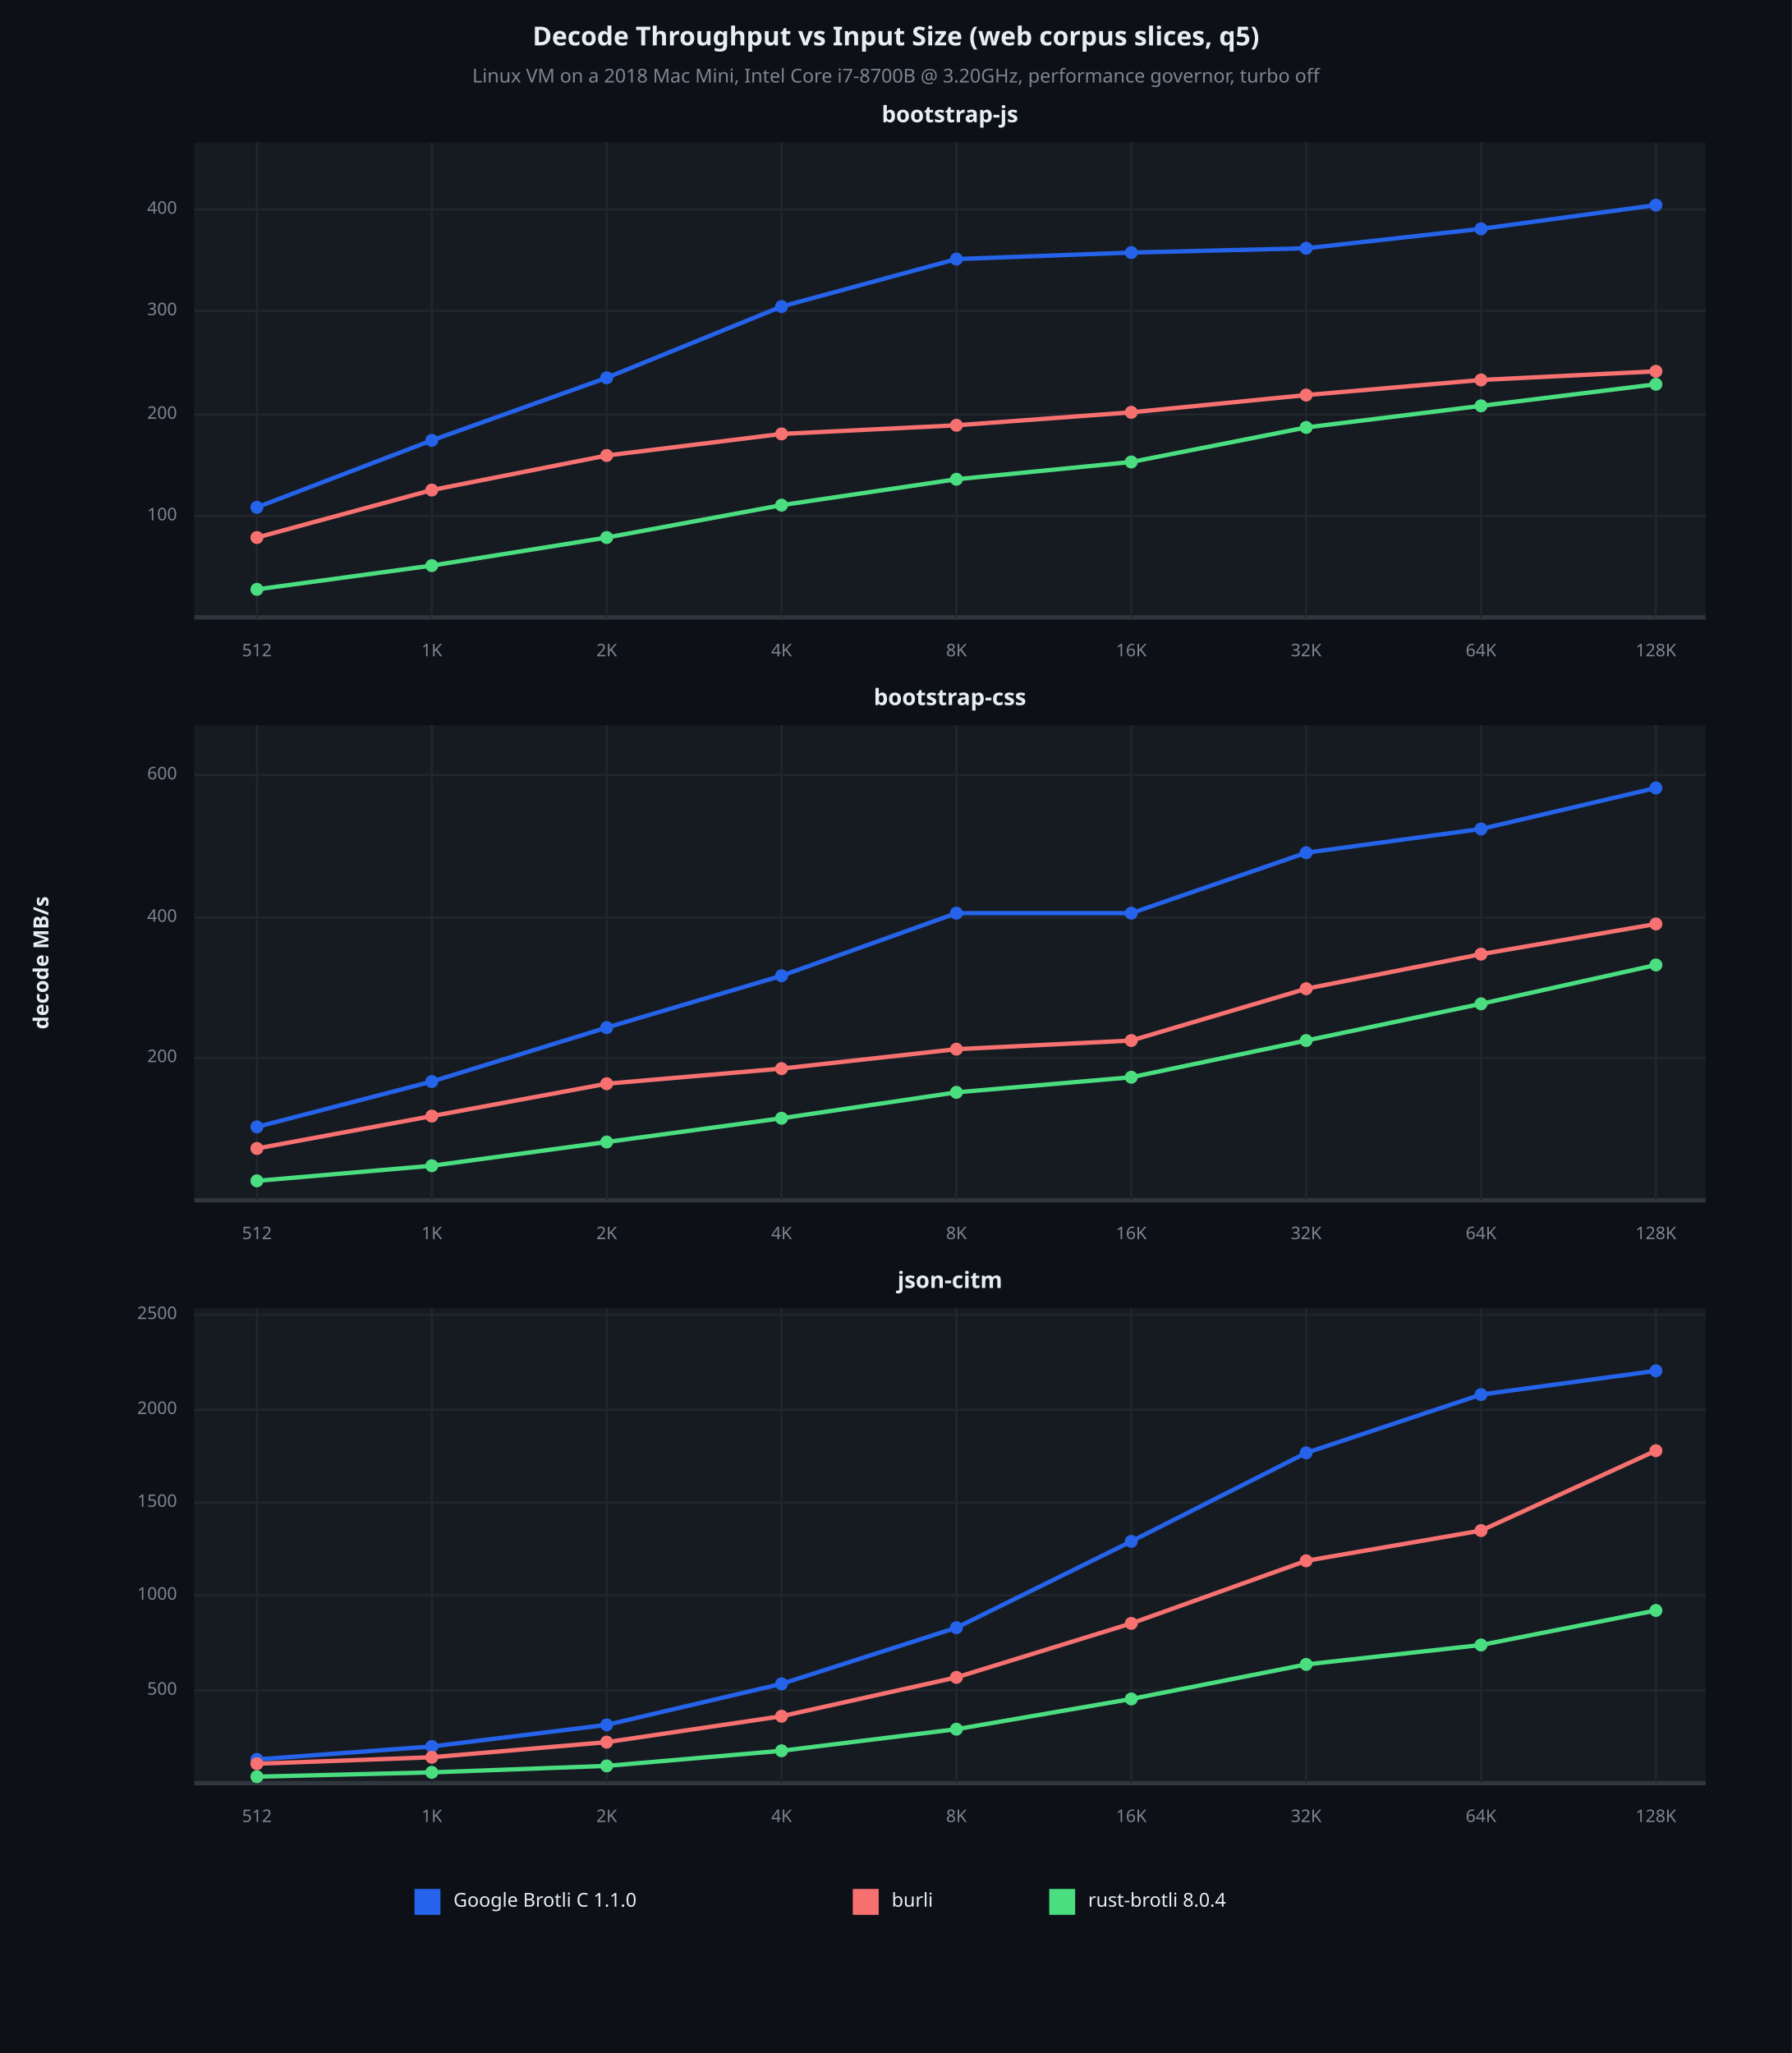
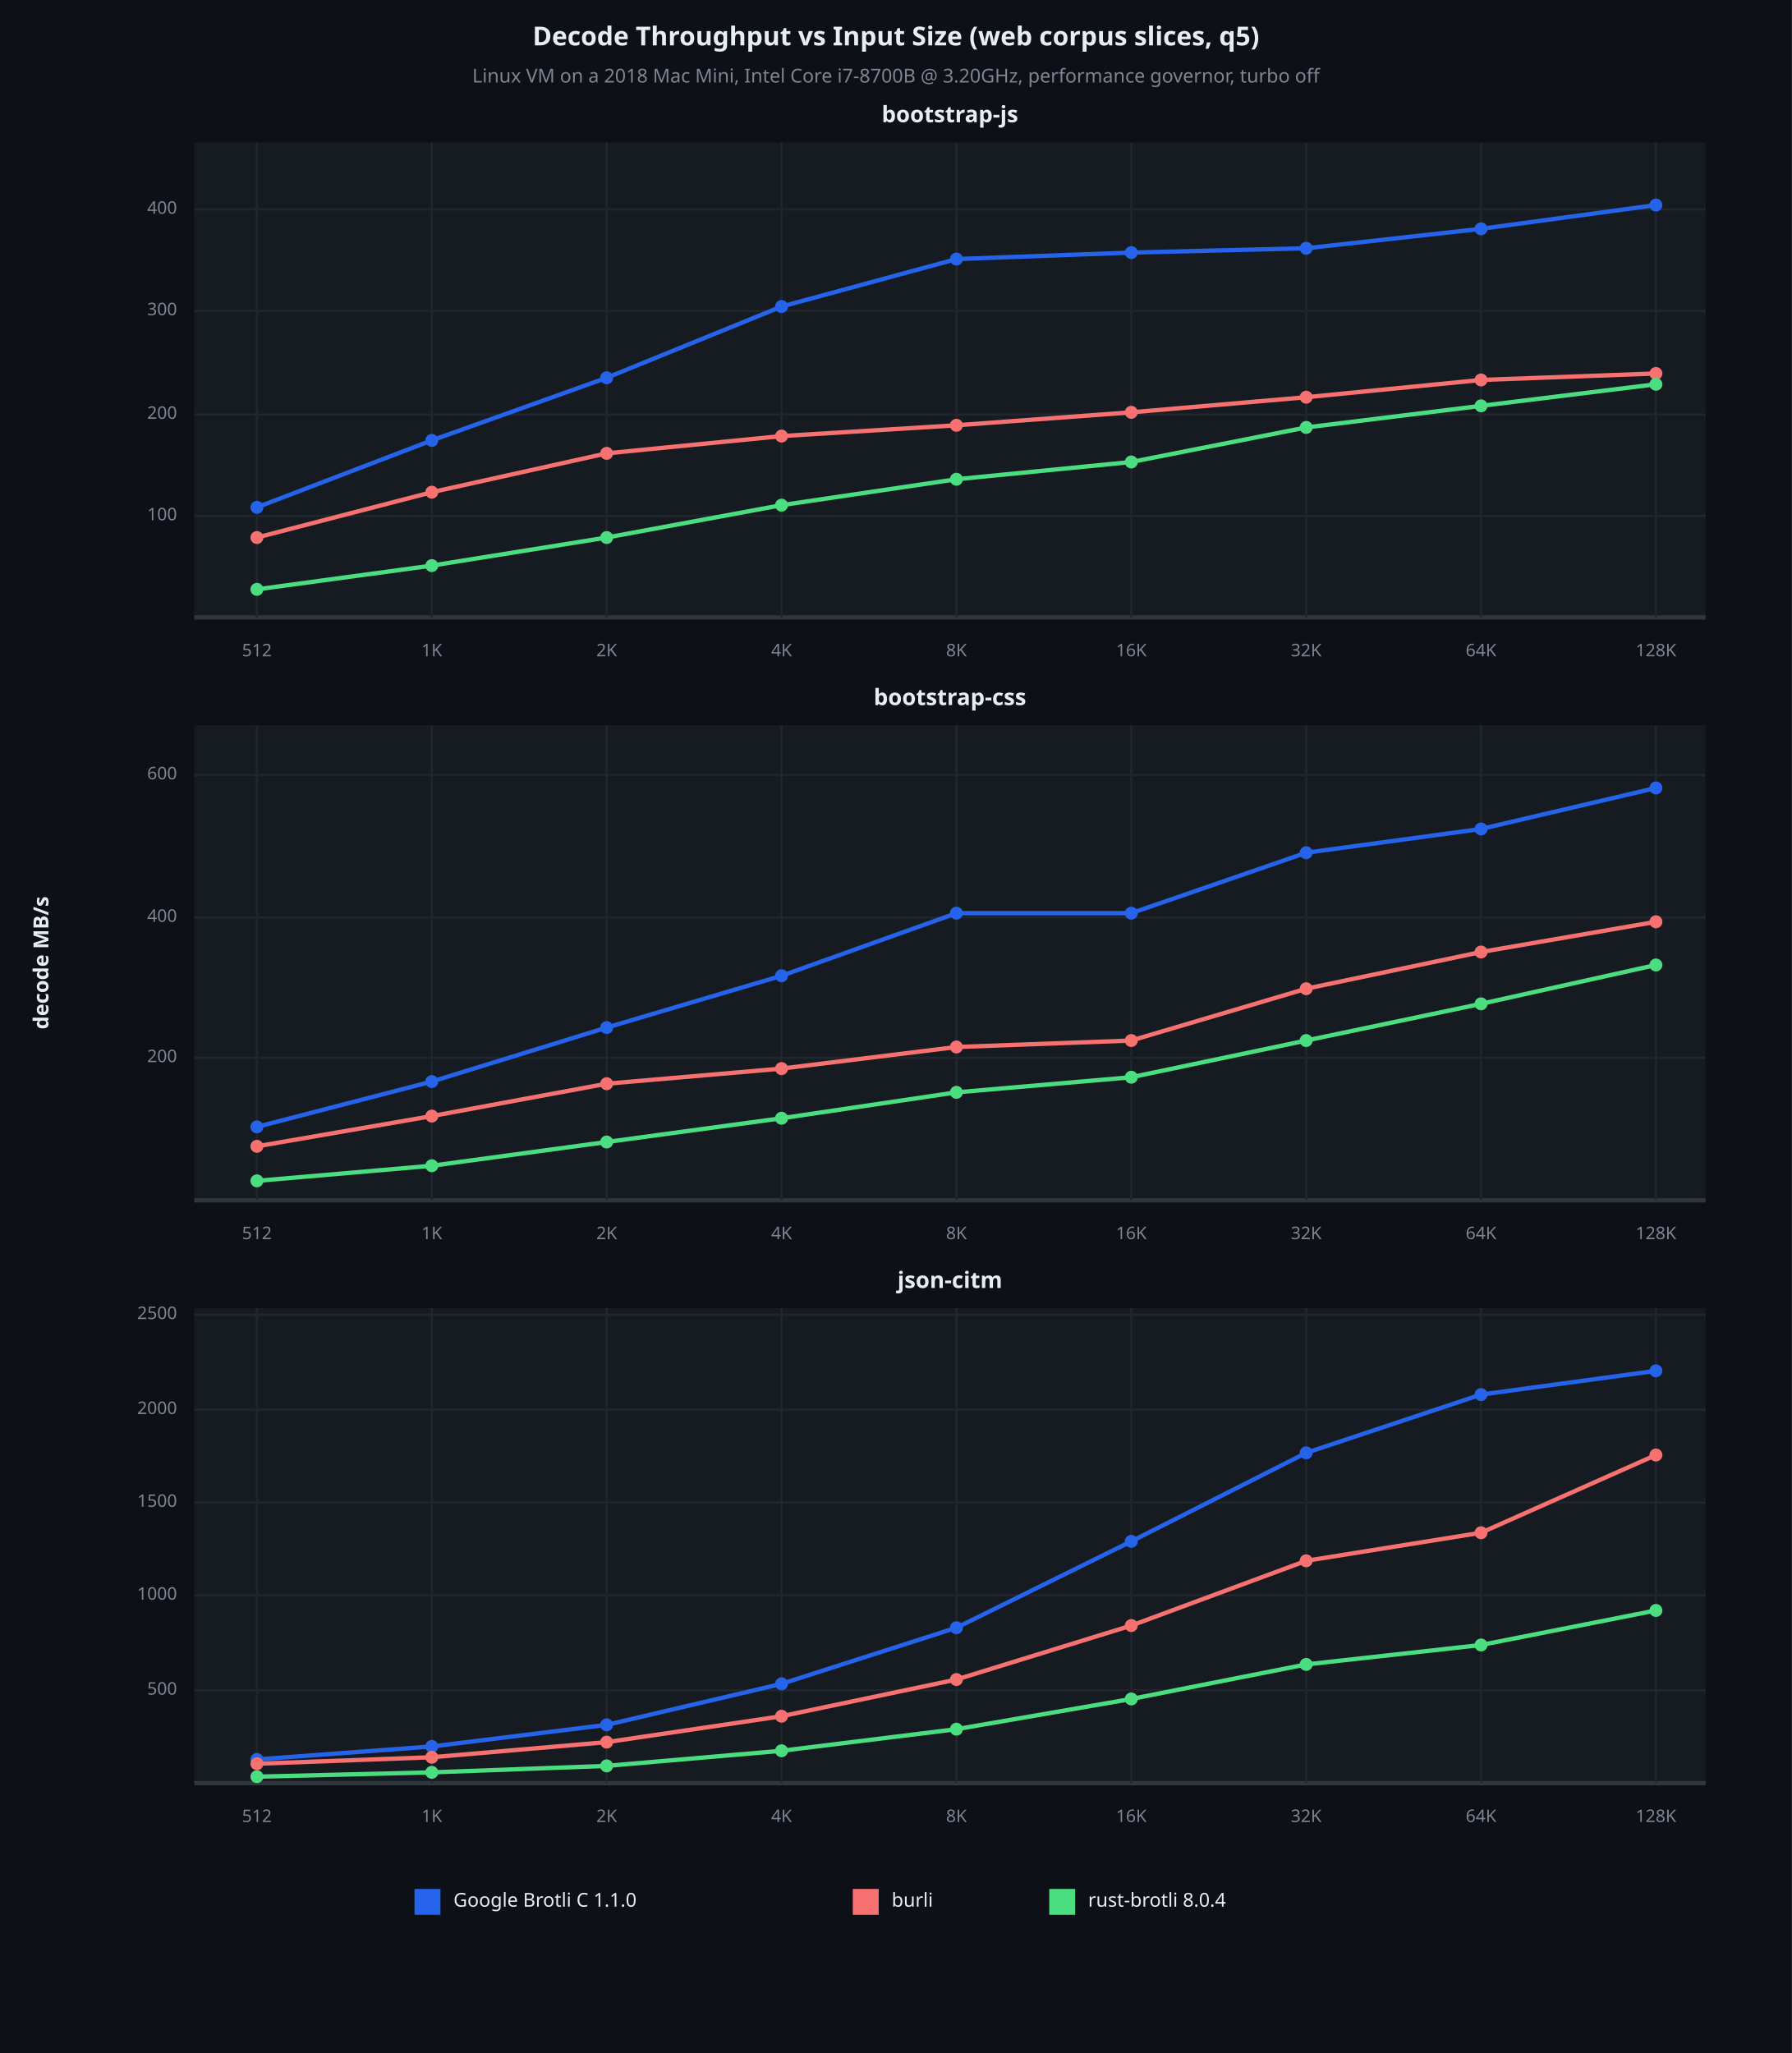
<svg xmlns="http://www.w3.org/2000/svg" viewBox="0 0 830 951" font-family="system-ui, -apple-system, sans-serif">
  <rect x="0" y="0" width="830" height="951" opacity="1" fill="#0D1117" stroke="none" />
  <text x="415" y="18" dy="0.5ex" text-anchor="middle" font-family="sans-serif" font-size="12.097" opacity="1" fill="#E6EDF3" font-weight="bold">
Decode Throughput vs Input Size (web corpus slices, q5)
</text>
  <text x="415" y="36" dy="0.5ex" text-anchor="middle" font-family="sans-serif" font-size="8.871" opacity="1" fill="#7D8590">
Linux VM on a 2018 Mac Mini, Intel Core i7-8700B @ 3.20GHz, performance governor, turbo off
</text>
  <rect x="90" y="66" width="700" height="220" opacity="1" fill="#161B22" stroke="none" />
  <text x="440" y="54" dy="0.5ex" text-anchor="middle" font-family="sans-serif" font-size="10.484" opacity="1" fill="#E6EDF3" font-weight="bold">
bootstrap-js
</text>
  <polyline fill="none" opacity="1" stroke="#30363D" stroke-width="2" points="90,286 790,286 " />
  <polyline fill="none" opacity="1" stroke="#21262D" stroke-width="1" points="119,66 119,286 " />
  <text x="119" y="302" dy="0.5ex" text-anchor="middle" font-family="sans-serif" font-size="8.065" opacity="1" fill="#7D8590">
512
</text>
  <polyline fill="none" opacity="1" stroke="#21262D" stroke-width="1" points="200,66 200,286 " />
  <text x="200" y="302" dy="0.5ex" text-anchor="middle" font-family="sans-serif" font-size="8.065" opacity="1" fill="#7D8590">
1K
</text>
  <polyline fill="none" opacity="1" stroke="#21262D" stroke-width="1" points="281,66 281,286 " />
  <text x="281" y="302" dy="0.5ex" text-anchor="middle" font-family="sans-serif" font-size="8.065" opacity="1" fill="#7D8590">
2K
</text>
  <polyline fill="none" opacity="1" stroke="#21262D" stroke-width="1" points="362,66 362,286 " />
  <text x="362" y="302" dy="0.5ex" text-anchor="middle" font-family="sans-serif" font-size="8.065" opacity="1" fill="#7D8590">
4K
</text>
  <polyline fill="none" opacity="1" stroke="#21262D" stroke-width="1" points="443,66 443,286 " />
  <text x="443" y="302" dy="0.5ex" text-anchor="middle" font-family="sans-serif" font-size="8.065" opacity="1" fill="#7D8590">
8K
</text>
  <polyline fill="none" opacity="1" stroke="#21262D" stroke-width="1" points="524,66 524,286 " />
  <text x="524" y="302" dy="0.5ex" text-anchor="middle" font-family="sans-serif" font-size="8.065" opacity="1" fill="#7D8590">
16K
</text>
  <polyline fill="none" opacity="1" stroke="#21262D" stroke-width="1" points="605,66 605,286 " />
  <text x="605" y="302" dy="0.5ex" text-anchor="middle" font-family="sans-serif" font-size="8.065" opacity="1" fill="#7D8590">
32K
</text>
  <polyline fill="none" opacity="1" stroke="#21262D" stroke-width="1" points="686,66 686,286 " />
  <text x="686" y="302" dy="0.5ex" text-anchor="middle" font-family="sans-serif" font-size="8.065" opacity="1" fill="#7D8590">
64K
</text>
  <polyline fill="none" opacity="1" stroke="#21262D" stroke-width="1" points="767,66 767,286 " />
  <text x="767" y="302" dy="0.5ex" text-anchor="middle" font-family="sans-serif" font-size="8.065" opacity="1" fill="#7D8590">
128K
</text>
  <polyline fill="none" opacity="1" stroke="#21262D" stroke-width="1" points="90,239 790,239 " />
  <text x="82" y="239" dy="0.5ex" text-anchor="end" font-family="sans-serif" font-size="8.065" opacity="1" fill="#7D8590">
100
</text>
  <polyline fill="none" opacity="1" stroke="#21262D" stroke-width="1" points="90,192 790,192 " />
  <text x="82" y="192" dy="0.5ex" text-anchor="end" font-family="sans-serif" font-size="8.065" opacity="1" fill="#7D8590">
200
</text>
  <polyline fill="none" opacity="1" stroke="#21262D" stroke-width="1" points="90,144 790,144 " />
  <text x="82" y="144" dy="0.5ex" text-anchor="end" font-family="sans-serif" font-size="8.065" opacity="1" fill="#7D8590">
300
</text>
  <polyline fill="none" opacity="1" stroke="#21262D" stroke-width="1" points="90,97 790,97 " />
  <text x="82" y="97" dy="0.5ex" text-anchor="end" font-family="sans-serif" font-size="8.065" opacity="1" fill="#7D8590">
400
</text>
  <polyline fill="none" opacity="1" stroke="#2563EB" stroke-width="2" points="119,235 200,204 281,175 362,142 443,120 524,117 605,115 686,106 767,95 " />
  <circle cx="119" cy="235" r="3" opacity="1" fill="#2563EB" stroke="none" stroke-width="1" />
  <circle cx="200" cy="204" r="3" opacity="1" fill="#2563EB" stroke="none" stroke-width="1" />
  <circle cx="281" cy="175" r="3" opacity="1" fill="#2563EB" stroke="none" stroke-width="1" />
  <circle cx="362" cy="142" r="3" opacity="1" fill="#2563EB" stroke="none" stroke-width="1" />
  <circle cx="443" cy="120" r="3" opacity="1" fill="#2563EB" stroke="none" stroke-width="1" />
  <circle cx="524" cy="117" r="3" opacity="1" fill="#2563EB" stroke="none" stroke-width="1" />
  <circle cx="605" cy="115" r="3" opacity="1" fill="#2563EB" stroke="none" stroke-width="1" />
  <circle cx="686" cy="106" r="3" opacity="1" fill="#2563EB" stroke="none" stroke-width="1" />
  <circle cx="767" cy="95" r="3" opacity="1" fill="#2563EB" stroke="none" stroke-width="1" />
-   <polyline fill="none" opacity="1" stroke="#F87171" stroke-width="2" points="119,249 200,227 281,211 362,201 443,197 524,191 605,183 686,176 767,172 " />
+   <polyline fill="none" opacity="1" stroke="#F87171" stroke-width="2" points="119,249 200,228 281,210 362,202 443,197 524,191 605,184 686,176 767,173 " />
  <circle cx="119" cy="249" r="3" opacity="1" fill="#F87171" stroke="none" stroke-width="1" />
-   <circle cx="200" cy="227" r="3" opacity="1" fill="#F87171" stroke="none" stroke-width="1" />
-   <circle cx="281" cy="211" r="3" opacity="1" fill="#F87171" stroke="none" stroke-width="1" />
-   <circle cx="362" cy="201" r="3" opacity="1" fill="#F87171" stroke="none" stroke-width="1" />
+   <circle cx="200" cy="228" r="3" opacity="1" fill="#F87171" stroke="none" stroke-width="1" />
+   <circle cx="281" cy="210" r="3" opacity="1" fill="#F87171" stroke="none" stroke-width="1" />
+   <circle cx="362" cy="202" r="3" opacity="1" fill="#F87171" stroke="none" stroke-width="1" />
  <circle cx="443" cy="197" r="3" opacity="1" fill="#F87171" stroke="none" stroke-width="1" />
  <circle cx="524" cy="191" r="3" opacity="1" fill="#F87171" stroke="none" stroke-width="1" />
-   <circle cx="605" cy="183" r="3" opacity="1" fill="#F87171" stroke="none" stroke-width="1" />
+   <circle cx="605" cy="184" r="3" opacity="1" fill="#F87171" stroke="none" stroke-width="1" />
  <circle cx="686" cy="176" r="3" opacity="1" fill="#F87171" stroke="none" stroke-width="1" />
-   <circle cx="767" cy="172" r="3" opacity="1" fill="#F87171" stroke="none" stroke-width="1" />
+   <circle cx="767" cy="173" r="3" opacity="1" fill="#F87171" stroke="none" stroke-width="1" />
  <polyline fill="none" opacity="1" stroke="#4ADE80" stroke-width="2" points="119,273 200,262 281,249 362,234 443,222 524,214 605,198 686,188 767,178 " />
  <circle cx="119" cy="273" r="3" opacity="1" fill="#4ADE80" stroke="none" stroke-width="1" />
  <circle cx="200" cy="262" r="3" opacity="1" fill="#4ADE80" stroke="none" stroke-width="1" />
  <circle cx="281" cy="249" r="3" opacity="1" fill="#4ADE80" stroke="none" stroke-width="1" />
  <circle cx="362" cy="234" r="3" opacity="1" fill="#4ADE80" stroke="none" stroke-width="1" />
  <circle cx="443" cy="222" r="3" opacity="1" fill="#4ADE80" stroke="none" stroke-width="1" />
  <circle cx="524" cy="214" r="3" opacity="1" fill="#4ADE80" stroke="none" stroke-width="1" />
  <circle cx="605" cy="198" r="3" opacity="1" fill="#4ADE80" stroke="none" stroke-width="1" />
  <circle cx="686" cy="188" r="3" opacity="1" fill="#4ADE80" stroke="none" stroke-width="1" />
  <circle cx="767" cy="178" r="3" opacity="1" fill="#4ADE80" stroke="none" stroke-width="1" />
  <rect x="90" y="336" width="700" height="220" opacity="1" fill="#161B22" stroke="none" />
  <text x="440" y="324" dy="0.5ex" text-anchor="middle" font-family="sans-serif" font-size="10.484" opacity="1" fill="#E6EDF3" font-weight="bold">
bootstrap-css
</text>
  <polyline fill="none" opacity="1" stroke="#30363D" stroke-width="2" points="90,556 790,556 " />
  <polyline fill="none" opacity="1" stroke="#21262D" stroke-width="1" points="119,336 119,556 " />
  <text x="119" y="572" dy="0.5ex" text-anchor="middle" font-family="sans-serif" font-size="8.065" opacity="1" fill="#7D8590">
512
</text>
  <polyline fill="none" opacity="1" stroke="#21262D" stroke-width="1" points="200,336 200,556 " />
  <text x="200" y="572" dy="0.5ex" text-anchor="middle" font-family="sans-serif" font-size="8.065" opacity="1" fill="#7D8590">
1K
</text>
  <polyline fill="none" opacity="1" stroke="#21262D" stroke-width="1" points="281,336 281,556 " />
  <text x="281" y="572" dy="0.5ex" text-anchor="middle" font-family="sans-serif" font-size="8.065" opacity="1" fill="#7D8590">
2K
</text>
  <polyline fill="none" opacity="1" stroke="#21262D" stroke-width="1" points="362,336 362,556 " />
  <text x="362" y="572" dy="0.5ex" text-anchor="middle" font-family="sans-serif" font-size="8.065" opacity="1" fill="#7D8590">
4K
</text>
  <polyline fill="none" opacity="1" stroke="#21262D" stroke-width="1" points="443,336 443,556 " />
  <text x="443" y="572" dy="0.5ex" text-anchor="middle" font-family="sans-serif" font-size="8.065" opacity="1" fill="#7D8590">
8K
</text>
  <polyline fill="none" opacity="1" stroke="#21262D" stroke-width="1" points="524,336 524,556 " />
  <text x="524" y="572" dy="0.5ex" text-anchor="middle" font-family="sans-serif" font-size="8.065" opacity="1" fill="#7D8590">
16K
</text>
  <polyline fill="none" opacity="1" stroke="#21262D" stroke-width="1" points="605,336 605,556 " />
  <text x="605" y="572" dy="0.5ex" text-anchor="middle" font-family="sans-serif" font-size="8.065" opacity="1" fill="#7D8590">
32K
</text>
  <polyline fill="none" opacity="1" stroke="#21262D" stroke-width="1" points="686,336 686,556 " />
  <text x="686" y="572" dy="0.5ex" text-anchor="middle" font-family="sans-serif" font-size="8.065" opacity="1" fill="#7D8590">
64K
</text>
  <polyline fill="none" opacity="1" stroke="#21262D" stroke-width="1" points="767,336 767,556 " />
  <text x="767" y="572" dy="0.5ex" text-anchor="middle" font-family="sans-serif" font-size="8.065" opacity="1" fill="#7D8590">
128K
</text>
  <polyline fill="none" opacity="1" stroke="#21262D" stroke-width="1" points="90,490 790,490 " />
  <text x="82" y="490" dy="0.5ex" text-anchor="end" font-family="sans-serif" font-size="8.065" opacity="1" fill="#7D8590">
200
</text>
  <polyline fill="none" opacity="1" stroke="#21262D" stroke-width="1" points="90,425 790,425 " />
  <text x="82" y="425" dy="0.5ex" text-anchor="end" font-family="sans-serif" font-size="8.065" opacity="1" fill="#7D8590">
400
</text>
  <polyline fill="none" opacity="1" stroke="#21262D" stroke-width="1" points="90,359 790,359 " />
  <text x="82" y="359" dy="0.5ex" text-anchor="end" font-family="sans-serif" font-size="8.065" opacity="1" fill="#7D8590">
600
</text>
  <polyline fill="none" opacity="1" stroke="#2563EB" stroke-width="2" points="119,522 200,501 281,476 362,452 443,423 524,423 605,395 686,384 767,365 " />
  <circle cx="119" cy="522" r="3" opacity="1" fill="#2563EB" stroke="none" stroke-width="1" />
  <circle cx="200" cy="501" r="3" opacity="1" fill="#2563EB" stroke="none" stroke-width="1" />
  <circle cx="281" cy="476" r="3" opacity="1" fill="#2563EB" stroke="none" stroke-width="1" />
  <circle cx="362" cy="452" r="3" opacity="1" fill="#2563EB" stroke="none" stroke-width="1" />
  <circle cx="443" cy="423" r="3" opacity="1" fill="#2563EB" stroke="none" stroke-width="1" />
  <circle cx="524" cy="423" r="3" opacity="1" fill="#2563EB" stroke="none" stroke-width="1" />
  <circle cx="605" cy="395" r="3" opacity="1" fill="#2563EB" stroke="none" stroke-width="1" />
  <circle cx="686" cy="384" r="3" opacity="1" fill="#2563EB" stroke="none" stroke-width="1" />
  <circle cx="767" cy="365" r="3" opacity="1" fill="#2563EB" stroke="none" stroke-width="1" />
-   <polyline fill="none" opacity="1" stroke="#F87171" stroke-width="2" points="119,532 200,517 281,502 362,495 443,486 524,482 605,458 686,442 767,428 " />
-   <circle cx="119" cy="532" r="3" opacity="1" fill="#F87171" stroke="none" stroke-width="1" />
+   <polyline fill="none" opacity="1" stroke="#F87171" stroke-width="2" points="119,531 200,517 281,502 362,495 443,485 524,482 605,458 686,441 767,427 " />
+   <circle cx="119" cy="531" r="3" opacity="1" fill="#F87171" stroke="none" stroke-width="1" />
  <circle cx="200" cy="517" r="3" opacity="1" fill="#F87171" stroke="none" stroke-width="1" />
  <circle cx="281" cy="502" r="3" opacity="1" fill="#F87171" stroke="none" stroke-width="1" />
  <circle cx="362" cy="495" r="3" opacity="1" fill="#F87171" stroke="none" stroke-width="1" />
-   <circle cx="443" cy="486" r="3" opacity="1" fill="#F87171" stroke="none" stroke-width="1" />
+   <circle cx="443" cy="485" r="3" opacity="1" fill="#F87171" stroke="none" stroke-width="1" />
  <circle cx="524" cy="482" r="3" opacity="1" fill="#F87171" stroke="none" stroke-width="1" />
  <circle cx="605" cy="458" r="3" opacity="1" fill="#F87171" stroke="none" stroke-width="1" />
-   <circle cx="686" cy="442" r="3" opacity="1" fill="#F87171" stroke="none" stroke-width="1" />
-   <circle cx="767" cy="428" r="3" opacity="1" fill="#F87171" stroke="none" stroke-width="1" />
+   <circle cx="686" cy="441" r="3" opacity="1" fill="#F87171" stroke="none" stroke-width="1" />
+   <circle cx="767" cy="427" r="3" opacity="1" fill="#F87171" stroke="none" stroke-width="1" />
  <polyline fill="none" opacity="1" stroke="#4ADE80" stroke-width="2" points="119,547 200,540 281,529 362,518 443,506 524,499 605,482 686,465 767,447 " />
  <circle cx="119" cy="547" r="3" opacity="1" fill="#4ADE80" stroke="none" stroke-width="1" />
  <circle cx="200" cy="540" r="3" opacity="1" fill="#4ADE80" stroke="none" stroke-width="1" />
  <circle cx="281" cy="529" r="3" opacity="1" fill="#4ADE80" stroke="none" stroke-width="1" />
  <circle cx="362" cy="518" r="3" opacity="1" fill="#4ADE80" stroke="none" stroke-width="1" />
  <circle cx="443" cy="506" r="3" opacity="1" fill="#4ADE80" stroke="none" stroke-width="1" />
  <circle cx="524" cy="499" r="3" opacity="1" fill="#4ADE80" stroke="none" stroke-width="1" />
  <circle cx="605" cy="482" r="3" opacity="1" fill="#4ADE80" stroke="none" stroke-width="1" />
  <circle cx="686" cy="465" r="3" opacity="1" fill="#4ADE80" stroke="none" stroke-width="1" />
  <circle cx="767" cy="447" r="3" opacity="1" fill="#4ADE80" stroke="none" stroke-width="1" />
  <rect x="90" y="606" width="700" height="220" opacity="1" fill="#161B22" stroke="none" />
  <text x="440" y="594" dy="0.5ex" text-anchor="middle" font-family="sans-serif" font-size="10.484" opacity="1" fill="#E6EDF3" font-weight="bold">
json-citm
</text>
  <polyline fill="none" opacity="1" stroke="#30363D" stroke-width="2" points="90,826 790,826 " />
  <polyline fill="none" opacity="1" stroke="#21262D" stroke-width="1" points="119,606 119,826 " />
  <text x="119" y="842" dy="0.5ex" text-anchor="middle" font-family="sans-serif" font-size="8.065" opacity="1" fill="#7D8590">
512
</text>
  <polyline fill="none" opacity="1" stroke="#21262D" stroke-width="1" points="200,606 200,826 " />
  <text x="200" y="842" dy="0.5ex" text-anchor="middle" font-family="sans-serif" font-size="8.065" opacity="1" fill="#7D8590">
1K
</text>
  <polyline fill="none" opacity="1" stroke="#21262D" stroke-width="1" points="281,606 281,826 " />
  <text x="281" y="842" dy="0.5ex" text-anchor="middle" font-family="sans-serif" font-size="8.065" opacity="1" fill="#7D8590">
2K
</text>
  <polyline fill="none" opacity="1" stroke="#21262D" stroke-width="1" points="362,606 362,826 " />
  <text x="362" y="842" dy="0.5ex" text-anchor="middle" font-family="sans-serif" font-size="8.065" opacity="1" fill="#7D8590">
4K
</text>
  <polyline fill="none" opacity="1" stroke="#21262D" stroke-width="1" points="443,606 443,826 " />
  <text x="443" y="842" dy="0.5ex" text-anchor="middle" font-family="sans-serif" font-size="8.065" opacity="1" fill="#7D8590">
8K
</text>
  <polyline fill="none" opacity="1" stroke="#21262D" stroke-width="1" points="524,606 524,826 " />
  <text x="524" y="842" dy="0.5ex" text-anchor="middle" font-family="sans-serif" font-size="8.065" opacity="1" fill="#7D8590">
16K
</text>
  <polyline fill="none" opacity="1" stroke="#21262D" stroke-width="1" points="605,606 605,826 " />
  <text x="605" y="842" dy="0.5ex" text-anchor="middle" font-family="sans-serif" font-size="8.065" opacity="1" fill="#7D8590">
32K
</text>
  <polyline fill="none" opacity="1" stroke="#21262D" stroke-width="1" points="686,606 686,826 " />
  <text x="686" y="842" dy="0.5ex" text-anchor="middle" font-family="sans-serif" font-size="8.065" opacity="1" fill="#7D8590">
64K
</text>
  <polyline fill="none" opacity="1" stroke="#21262D" stroke-width="1" points="767,606 767,826 " />
  <text x="767" y="842" dy="0.5ex" text-anchor="middle" font-family="sans-serif" font-size="8.065" opacity="1" fill="#7D8590">
128K
</text>
  <polyline fill="none" opacity="1" stroke="#21262D" stroke-width="1" points="90,783 790,783 " />
  <text x="82" y="783" dy="0.5ex" text-anchor="end" font-family="sans-serif" font-size="8.065" opacity="1" fill="#7D8590">
500
</text>
  <polyline fill="none" opacity="1" stroke="#21262D" stroke-width="1" points="90,739 790,739 " />
  <text x="82" y="739" dy="0.5ex" text-anchor="end" font-family="sans-serif" font-size="8.065" opacity="1" fill="#7D8590">
1000
</text>
  <polyline fill="none" opacity="1" stroke="#21262D" stroke-width="1" points="90,696 790,696 " />
  <text x="82" y="696" dy="0.5ex" text-anchor="end" font-family="sans-serif" font-size="8.065" opacity="1" fill="#7D8590">
1500
</text>
  <polyline fill="none" opacity="1" stroke="#21262D" stroke-width="1" points="90,653 790,653 " />
  <text x="82" y="653" dy="0.5ex" text-anchor="end" font-family="sans-serif" font-size="8.065" opacity="1" fill="#7D8590">
2000
</text>
  <polyline fill="none" opacity="1" stroke="#21262D" stroke-width="1" points="90,609 790,609 " />
  <text x="82" y="609" dy="0.5ex" text-anchor="end" font-family="sans-serif" font-size="8.065" opacity="1" fill="#7D8590">
2500
</text>
  <polyline fill="none" opacity="1" stroke="#2563EB" stroke-width="2" points="119,815 200,809 281,799 362,780 443,754 524,714 605,673 686,646 767,635 " />
  <circle cx="119" cy="815" r="3" opacity="1" fill="#2563EB" stroke="none" stroke-width="1" />
  <circle cx="200" cy="809" r="3" opacity="1" fill="#2563EB" stroke="none" stroke-width="1" />
  <circle cx="281" cy="799" r="3" opacity="1" fill="#2563EB" stroke="none" stroke-width="1" />
  <circle cx="362" cy="780" r="3" opacity="1" fill="#2563EB" stroke="none" stroke-width="1" />
  <circle cx="443" cy="754" r="3" opacity="1" fill="#2563EB" stroke="none" stroke-width="1" />
  <circle cx="524" cy="714" r="3" opacity="1" fill="#2563EB" stroke="none" stroke-width="1" />
  <circle cx="605" cy="673" r="3" opacity="1" fill="#2563EB" stroke="none" stroke-width="1" />
  <circle cx="686" cy="646" r="3" opacity="1" fill="#2563EB" stroke="none" stroke-width="1" />
  <circle cx="767" cy="635" r="3" opacity="1" fill="#2563EB" stroke="none" stroke-width="1" />
-   <polyline fill="none" opacity="1" stroke="#F87171" stroke-width="2" points="119,817 200,814 281,807 362,795 443,777 524,752 605,723 686,709 767,672 " />
+   <polyline fill="none" opacity="1" stroke="#F87171" stroke-width="2" points="119,817 200,814 281,807 362,795 443,778 524,753 605,723 686,710 767,674 " />
  <circle cx="119" cy="817" r="3" opacity="1" fill="#F87171" stroke="none" stroke-width="1" />
  <circle cx="200" cy="814" r="3" opacity="1" fill="#F87171" stroke="none" stroke-width="1" />
  <circle cx="281" cy="807" r="3" opacity="1" fill="#F87171" stroke="none" stroke-width="1" />
  <circle cx="362" cy="795" r="3" opacity="1" fill="#F87171" stroke="none" stroke-width="1" />
-   <circle cx="443" cy="777" r="3" opacity="1" fill="#F87171" stroke="none" stroke-width="1" />
-   <circle cx="524" cy="752" r="3" opacity="1" fill="#F87171" stroke="none" stroke-width="1" />
+   <circle cx="443" cy="778" r="3" opacity="1" fill="#F87171" stroke="none" stroke-width="1" />
+   <circle cx="524" cy="753" r="3" opacity="1" fill="#F87171" stroke="none" stroke-width="1" />
  <circle cx="605" cy="723" r="3" opacity="1" fill="#F87171" stroke="none" stroke-width="1" />
-   <circle cx="686" cy="709" r="3" opacity="1" fill="#F87171" stroke="none" stroke-width="1" />
-   <circle cx="767" cy="672" r="3" opacity="1" fill="#F87171" stroke="none" stroke-width="1" />
+   <circle cx="686" cy="710" r="3" opacity="1" fill="#F87171" stroke="none" stroke-width="1" />
+   <circle cx="767" cy="674" r="3" opacity="1" fill="#F87171" stroke="none" stroke-width="1" />
  <polyline fill="none" opacity="1" stroke="#4ADE80" stroke-width="2" points="119,823 200,821 281,818 362,811 443,801 524,787 605,771 686,762 767,746 " />
  <circle cx="119" cy="823" r="3" opacity="1" fill="#4ADE80" stroke="none" stroke-width="1" />
  <circle cx="200" cy="821" r="3" opacity="1" fill="#4ADE80" stroke="none" stroke-width="1" />
  <circle cx="281" cy="818" r="3" opacity="1" fill="#4ADE80" stroke="none" stroke-width="1" />
  <circle cx="362" cy="811" r="3" opacity="1" fill="#4ADE80" stroke="none" stroke-width="1" />
  <circle cx="443" cy="801" r="3" opacity="1" fill="#4ADE80" stroke="none" stroke-width="1" />
  <circle cx="524" cy="787" r="3" opacity="1" fill="#4ADE80" stroke="none" stroke-width="1" />
  <circle cx="605" cy="771" r="3" opacity="1" fill="#4ADE80" stroke="none" stroke-width="1" />
  <circle cx="686" cy="762" r="3" opacity="1" fill="#4ADE80" stroke="none" stroke-width="1" />
  <circle cx="767" cy="746" r="3" opacity="1" fill="#4ADE80" stroke="none" stroke-width="1" />
  <text x="20" y="446" dy="0.5ex" text-anchor="middle" font-family="sans-serif" font-size="9.677" opacity="1" fill="#E6EDF3" font-weight="bold" transform="rotate(270, 20, 446)">
decode MB/s
</text>
  <rect x="192" y="875" width="12" height="12" opacity="1" fill="#2563EB" stroke="none" />
  <text x="210" y="881" dy="0.5ex" text-anchor="start" font-family="sans-serif" font-size="8.871" opacity="1" fill="#E6EDF3">
Google Brotli C 1.1.0
</text>
  <rect x="395" y="875" width="12" height="12" opacity="1" fill="#F87171" stroke="none" />
  <text x="413" y="881" dy="0.5ex" text-anchor="start" font-family="sans-serif" font-size="8.871" opacity="1" fill="#E6EDF3">
burli
</text>
  <rect x="486" y="875" width="12" height="12" opacity="1" fill="#4ADE80" stroke="none" />
  <text x="504" y="881" dy="0.5ex" text-anchor="start" font-family="sans-serif" font-size="8.871" opacity="1" fill="#E6EDF3">
rust-brotli 8.0.4
</text>
</svg>
